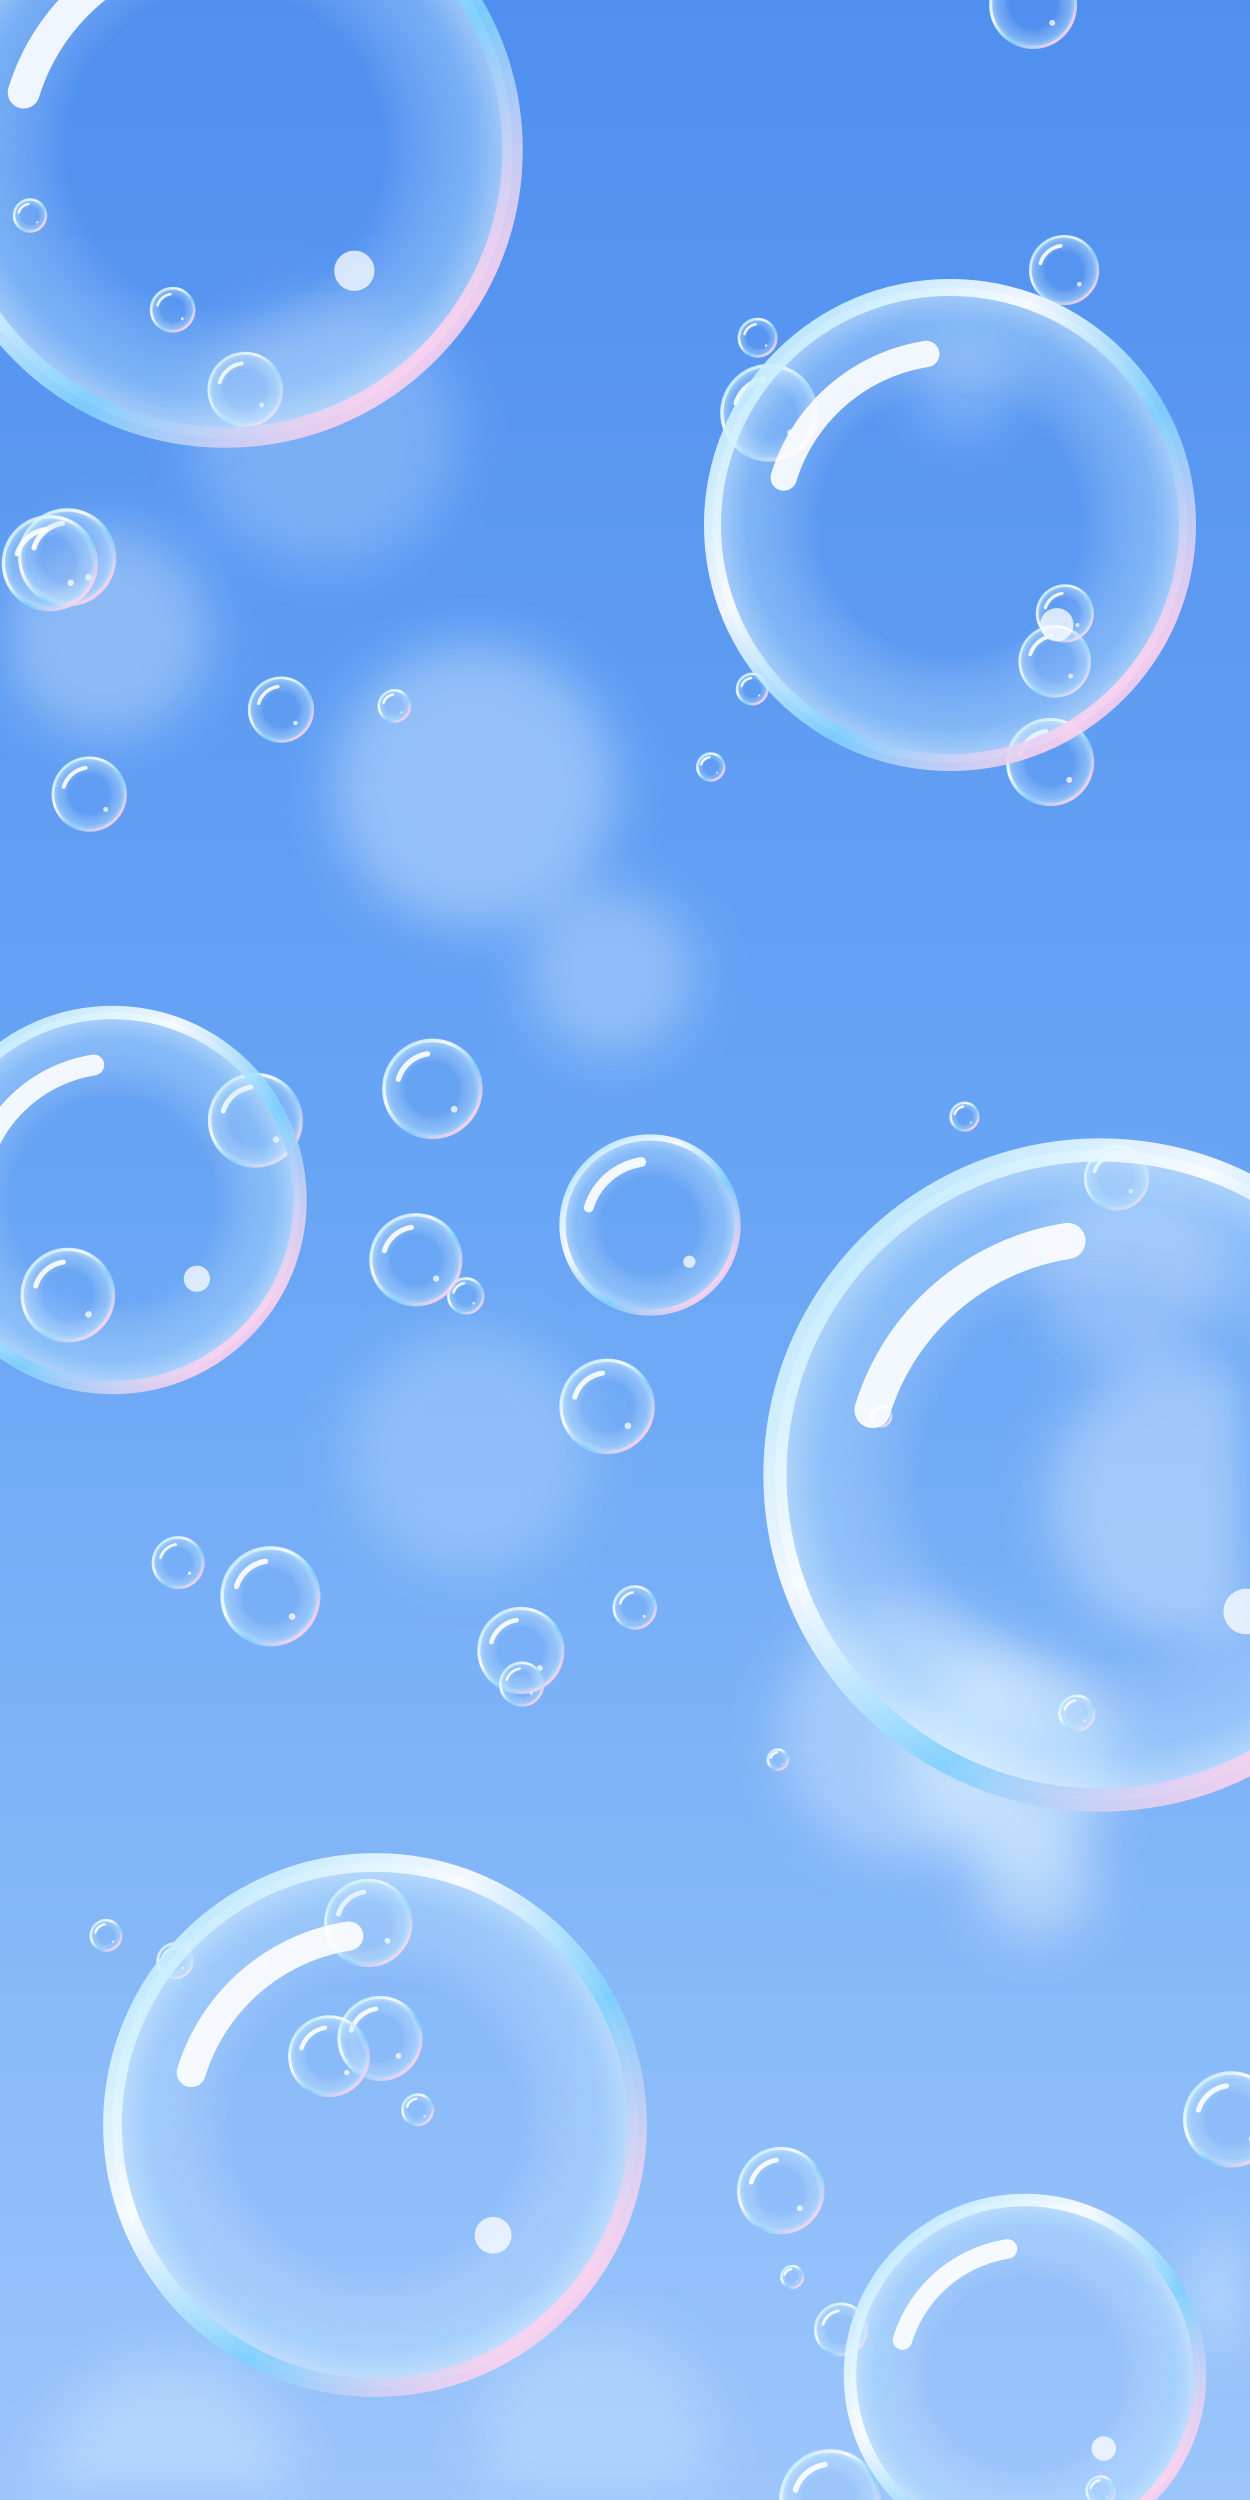
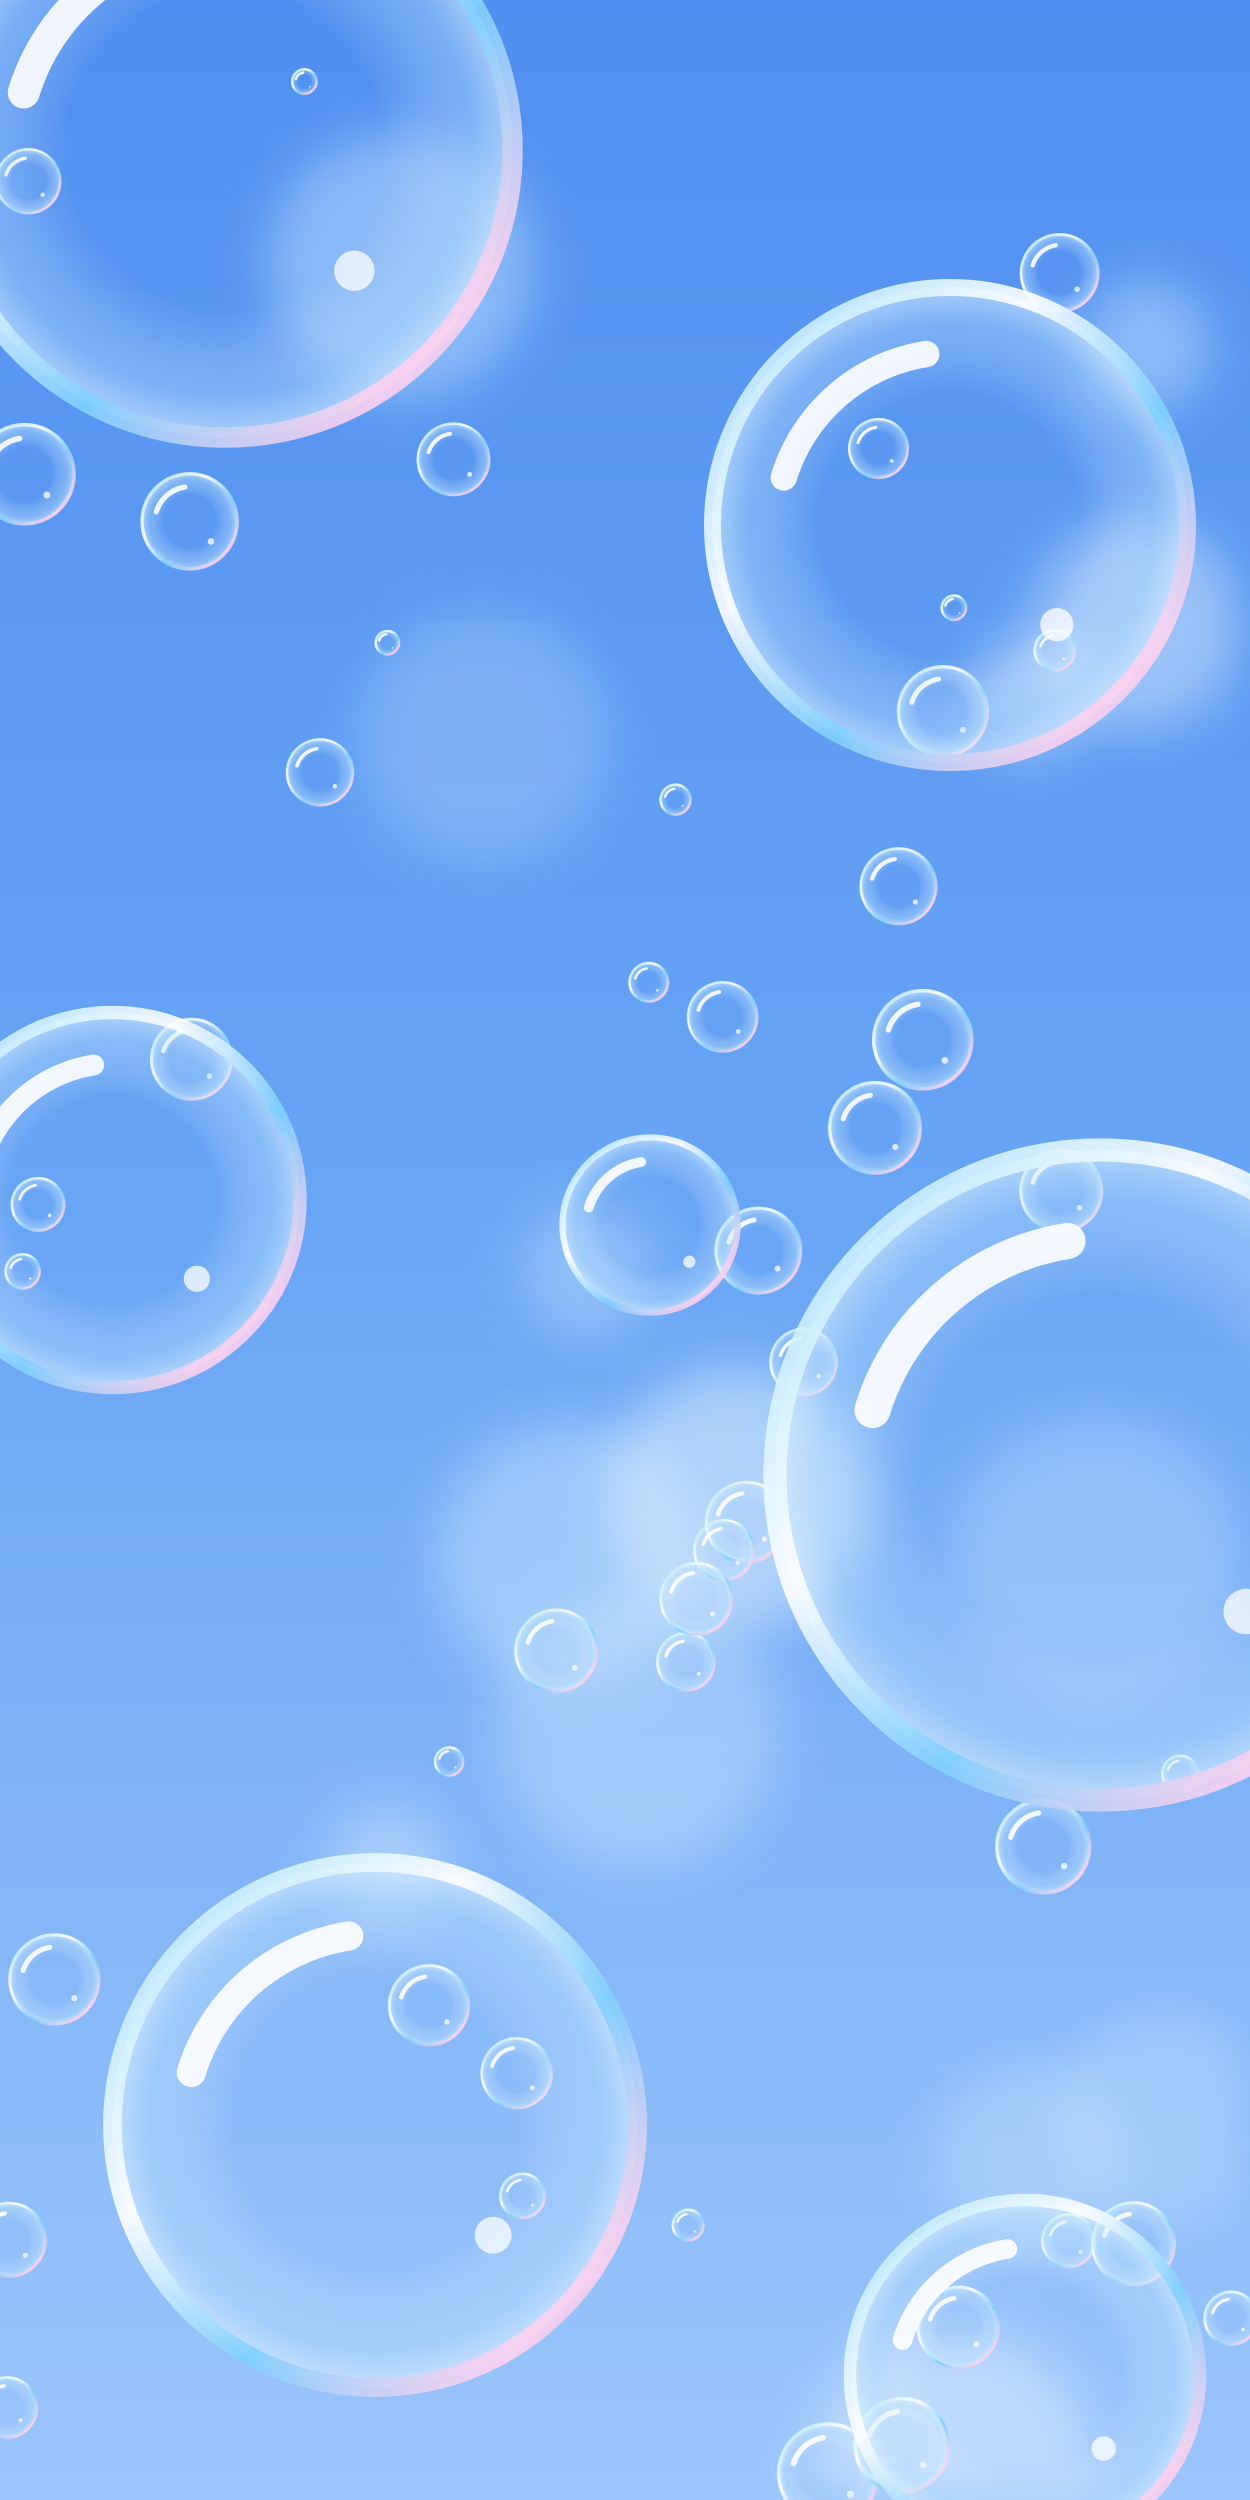
<svg xmlns="http://www.w3.org/2000/svg" viewBox="0 0 1000 2000" preserveAspectRatio="xMidYMin slice">
  <defs>
    <linearGradient id="ceu" x1="0" y1="0" x2="0" y2="1">
      <stop offset="0" stop-color="#4f8fef" stop-opacity="1" />
      <stop offset="0.5" stop-color="#6aa6f5" stop-opacity="1" />
      <stop offset="1" stop-color="#9cc6fb" stop-opacity="1" />
    </linearGradient>
    <radialGradient id="miolo" cx="0.5" cy="0.5" r="0.5">
      <stop offset="0.55" stop-color="#ffffff" stop-opacity="0" />
      <stop offset="0.85" stop-color="#bfe6ff" stop-opacity="0.35" />
      <stop offset="1" stop-color="#e6f6ff" stop-opacity="0.6" />
    </radialGradient>
    <linearGradient id="arco" x1="0" y1="0" x2="1" y2="1">
      <stop offset="0" stop-color="#a8e6ff" stop-opacity="1" />
      <stop offset="0.35" stop-color="#ffffff" stop-opacity="1" />
      <stop offset="0.6" stop-color="#7fd0ff" stop-opacity="1" />
      <stop offset="0.85" stop-color="#ffd1ee" stop-opacity="1" />
      <stop offset="1" stop-color="#9cc0ff" stop-opacity="1" />
    </linearGradient>
    <filter id="b20" x="-60%" y="-60%" width="220%" height="220%">
      <feGaussianBlur stdDeviation="20" />
    </filter>
  </defs>
  <rect width="1000" height="2000" fill="url(#ceu)" />
  <g filter="url(#b20)">
-     <circle cx="476.2" cy="1952.4" r="92.2" fill="#cfeaff" opacity="0.342" />
-     <circle cx="904.9" cy="1016.3" r="76.9" fill="#e8f6ff" opacity="0.303" />
-     <circle cx="770.9" cy="303.3" r="43.7" fill="#cfeaff" opacity="0.306" />
-     <circle cx="259.8" cy="345.8" r="107.1" fill="#cfeaff" opacity="0.275" />
-     <circle cx="84.6" cy="506.2" r="83.6" fill="#e8f6ff" opacity="0.337" />
-     <circle cx="375.5" cy="1161" r="97.4" fill="#cfeaff" opacity="0.31" />
-     <circle cx="379.4" cy="627.9" r="113.4" fill="#cfeaff" opacity="0.464" />
-     <circle cx="488.9" cy="778.2" r="66.5" fill="#e8f6ff" opacity="0.337" />
-     <circle cx="950.5" cy="1199.7" r="111.7" fill="#e8f6ff" opacity="0.384" />
-     <circle cx="726.3" cy="1384.2" r="102.5" fill="#cfeaff" opacity="0.463" />
-     <circle cx="807.7" cy="1403.9" r="85" fill="#e8f6ff" opacity="0.48" />
-     <circle cx="828.4" cy="1501.8" r="48.4" fill="#e8f6ff" opacity="0.467" />
-     <circle cx="997.8" cy="1834.4" r="47.9" fill="#cfeaff" opacity="0.498" />
-     <circle cx="136.1" cy="1983.8" r="97.4" fill="#e8f6ff" opacity="0.311" />
-   </g>
-   <g>
-     <circle cx="485.7" cy="1125.1" r="36.9" fill="url(#miolo)" />
-     <circle cx="485.7" cy="1125.1" r="36.9" fill="none" stroke="url(#arco)" stroke-width="2.6" opacity=".9" />
-     <path d="M459.8 1117.7 A 27.7 27.7 0 0 1 482 1098.5" stroke="#ffffff" stroke-width="4.1" stroke-linecap="round" fill="none" opacity=".9" />
-     <circle cx="502.3" cy="1140.6" r="2.6" fill="#ffffff" opacity=".75" />
-   </g>
-   <g>
-     <circle cx="372.6" cy="1036.7" r="14" fill="url(#miolo)" />
-     <circle cx="372.6" cy="1036.7" r="14" fill="none" stroke="url(#arco)" stroke-width="2" opacity=".9" />
-     <path d="M362.8 1033.9 A 10.5 10.5 0 0 1 371.2 1026.6" stroke="#ffffff" stroke-width="2" stroke-linecap="round" fill="none" opacity=".9" />
-     <circle cx="378.9" cy="1042.6" r="1" fill="#ffffff" opacity=".75" />
-   </g>
-   <g>
-     <circle cx="893.3" cy="942.3" r="25.2" fill="url(#miolo)" />
-     <circle cx="893.3" cy="942.3" r="25.2" fill="none" stroke="url(#arco)" stroke-width="2" opacity=".9" />
-     <path d="M875.6 937.2 A 18.9 18.9 0 0 1 890.8 924.1" stroke="#ffffff" stroke-width="2.8" stroke-linecap="round" fill="none" opacity=".9" />
-     <circle cx="904.6" cy="952.9" r="1.8" fill="#ffffff" opacity=".75" />
-   </g>
-   <g>
-     <circle cx="345.9" cy="871.1" r="38.8" fill="url(#miolo)" />
-     <circle cx="345.9" cy="871.1" r="38.8" fill="none" stroke="url(#arco)" stroke-width="2.8" opacity=".9" />
-     <path d="M318.7 863.3 A 29.1 29.1 0 0 1 342 843.1" stroke="#ffffff" stroke-width="4.3" stroke-linecap="round" fill="none" opacity=".9" />
-     <circle cx="363.3" cy="887.4" r="2.7" fill="#ffffff" opacity=".75" />
-   </g>
-   <g>
-     <circle cx="624.6" cy="1752.5" r="33.8" fill="url(#miolo)" />
-     <circle cx="624.6" cy="1752.5" r="33.8" fill="none" stroke="url(#arco)" stroke-width="2.4" opacity=".9" />
-     <path d="M601 1745.7 A 25.3 25.3 0 0 1 621.2 1728.1" stroke="#ffffff" stroke-width="3.8" stroke-linecap="round" fill="none" opacity=".9" />
-     <circle cx="639.8" cy="1766.6" r="2.4" fill="#ffffff" opacity=".75" />
-   </g>
-   <g>
-     <circle cx="861.5" cy="1370.5" r="13.9" fill="url(#miolo)" />
-     <circle cx="861.5" cy="1370.5" r="13.9" fill="none" stroke="url(#arco)" stroke-width="2" opacity=".9" />
-     <path d="M851.7 1367.7 A 10.4 10.4 0 0 1 860.1 1360.5" stroke="#ffffff" stroke-width="2" stroke-linecap="round" fill="none" opacity=".9" />
-     <circle cx="867.7" cy="1376.4" r="1" fill="#ffffff" opacity=".75" />
-   </g>
-   <g>
-     <circle cx="216.3" cy="1277" r="38.7" fill="url(#miolo)" />
-     <circle cx="216.3" cy="1277" r="38.7" fill="none" stroke="url(#arco)" stroke-width="2.8" opacity=".9" />
-     <path d="M189.2 1269.2 A 29 29 0 0 1 212.4 1249.1" stroke="#ffffff" stroke-width="4.3" stroke-linecap="round" fill="none" opacity=".9" />
-     <circle cx="233.7" cy="1293.2" r="2.7" fill="#ffffff" opacity=".75" />
-   </g>
-   <g>
-     <circle cx="622.3" cy="1407.7" r="8.1" fill="url(#miolo)" />
-     <circle cx="622.3" cy="1407.7" r="8.1" fill="none" stroke="url(#arco)" stroke-width="2" opacity=".9" />
-     <path d="M616.7 1406.1 A 6.1 6.1 0 0 1 621.5 1401.9" stroke="#ffffff" stroke-width="2" stroke-linecap="round" fill="none" opacity=".9" />
-     <circle cx="626" cy="1411.1" r="0.6" fill="#ffffff" opacity=".75" />
-   </g>
-   <g>
-     <circle cx="196.2" cy="311.7" r="29.2" fill="url(#miolo)" />
-     <circle cx="196.2" cy="311.7" r="29.2" fill="none" stroke="url(#arco)" stroke-width="2.1" opacity=".9" />
-     <path d="M175.7 305.9 A 21.9 21.9 0 0 1 193.3 290.7" stroke="#ffffff" stroke-width="3.2" stroke-linecap="round" fill="none" opacity=".9" />
-     <circle cx="209.3" cy="324" r="2" fill="#ffffff" opacity=".75" />
-   </g>
-   <g>
-     <circle cx="24" cy="172.4" r="12.8" fill="url(#miolo)" />
-     <circle cx="24" cy="172.4" r="12.8" fill="none" stroke="url(#arco)" stroke-width="2" opacity=".9" />
-     <path d="M15 169.9 A 9.6 9.6 0 0 1 22.7 163.2" stroke="#ffffff" stroke-width="2" stroke-linecap="round" fill="none" opacity=".9" />
-     <circle cx="29.8" cy="177.8" r="0.9" fill="#ffffff" opacity=".75" />
-   </g>
-   <g>
-     <circle cx="294.6" cy="1538.3" r="34.2" fill="url(#miolo)" />
-     <circle cx="294.6" cy="1538.3" r="34.2" fill="none" stroke="url(#arco)" stroke-width="2.4" opacity=".9" />
-     <path d="M270.7 1531.4 A 25.7 25.7 0 0 1 291.2 1513.6" stroke="#ffffff" stroke-width="3.8" stroke-linecap="round" fill="none" opacity=".9" />
-     <circle cx="310" cy="1552.6" r="2.4" fill="#ffffff" opacity=".75" />
-   </g>
-   <g>
-     <circle cx="224.8" cy="567.7" r="25.5" fill="url(#miolo)" />
-     <circle cx="224.8" cy="567.7" r="25.5" fill="none" stroke="url(#arco)" stroke-width="2" opacity=".9" />
-     <path d="M206.9 562.6 A 19.1 19.1 0 0 1 222.3 549.3" stroke="#ffffff" stroke-width="2.8" stroke-linecap="round" fill="none" opacity=".9" />
-     <circle cx="236.3" cy="578.4" r="1.8" fill="#ffffff" opacity=".75" />
-   </g>
-   <g>
-     <circle cx="84.8" cy="1548.3" r="12.2" fill="url(#miolo)" />
-     <circle cx="84.8" cy="1548.3" r="12.2" fill="none" stroke="url(#arco)" stroke-width="2" opacity=".9" />
-     <path d="M76.3 1545.9 A 9.2 9.2 0 0 1 83.6 1539.5" stroke="#ffffff" stroke-width="2" stroke-linecap="round" fill="none" opacity=".9" />
-     <circle cx="90.3" cy="1553.4" r="0.9" fill="#ffffff" opacity=".75" />
-   </g>
-   <g>
-     <circle cx="138.1" cy="247.8" r="17.3" fill="url(#miolo)" />
-     <circle cx="138.1" cy="247.8" r="17.3" fill="none" stroke="url(#arco)" stroke-width="2" opacity=".9" />
-     <path d="M126 244.3 A 13 13 0 0 1 136.4 235.3" stroke="#ffffff" stroke-width="2" stroke-linecap="round" fill="none" opacity=".9" />
-     <circle cx="145.9" cy="255" r="1.2" fill="#ffffff" opacity=".75" />
-   </g>
-   <g>
-     <circle cx="880.5" cy="1992.5" r="11.3" fill="url(#miolo)" />
-     <circle cx="880.5" cy="1992.5" r="11.3" fill="none" stroke="url(#arco)" stroke-width="2" opacity=".9" />
-     <path d="M872.6 1990.3 A 8.5 8.5 0 0 1 879.4 1984.4" stroke="#ffffff" stroke-width="2" stroke-linecap="round" fill="none" opacity=".9" />
-     <circle cx="885.6" cy="1997.3" r="0.8" fill="#ffffff" opacity=".75" />
-   </g>
-   <g>
-     <circle cx="334.1" cy="1687.8" r="12.2" fill="url(#miolo)" />
-     <circle cx="334.1" cy="1687.8" r="12.2" fill="none" stroke="url(#arco)" stroke-width="2" opacity=".9" />
-     <path d="M325.6 1685.3 A 9.2 9.2 0 0 1 332.9 1679" stroke="#ffffff" stroke-width="2" stroke-linecap="round" fill="none" opacity=".9" />
-     <circle cx="339.6" cy="1692.9" r="0.9" fill="#ffffff" opacity=".75" />
-   </g>
-   <g>
-     <circle cx="304" cy="1630.8" r="32.9" fill="url(#miolo)" />
-     <circle cx="304" cy="1630.8" r="32.9" fill="none" stroke="url(#arco)" stroke-width="2.4" opacity=".9" />
-     <path d="M281 1624.3 A 24.7 24.7 0 0 1 300.7 1607.1" stroke="#ffffff" stroke-width="3.7" stroke-linecap="round" fill="none" opacity=".9" />
-     <circle cx="318.8" cy="1644.7" r="2.3" fill="#ffffff" opacity=".75" />
-   </g>
-   <g>
-     <circle cx="771.6" cy="893.3" r="11.1" fill="url(#miolo)" />
-     <circle cx="771.6" cy="893.3" r="11.1" fill="none" stroke="url(#arco)" stroke-width="2" opacity=".9" />
-     <path d="M763.8 891.1 A 8.3 8.3 0 0 1 770.5 885.3" stroke="#ffffff" stroke-width="2" stroke-linecap="round" fill="none" opacity=".9" />
-     <circle cx="776.6" cy="898" r="0.8" fill="#ffffff" opacity=".75" />
-   </g>
-   <g>
-     <circle cx="315.5" cy="564.7" r="12.5" fill="url(#miolo)" />
-     <circle cx="315.5" cy="564.7" r="12.5" fill="none" stroke="url(#arco)" stroke-width="2" opacity=".9" />
-     <path d="M306.8 562.2 A 9.3 9.3 0 0 1 314.2 555.7" stroke="#ffffff" stroke-width="2" stroke-linecap="round" fill="none" opacity=".9" />
-     <circle cx="321.1" cy="569.9" r="0.9" fill="#ffffff" opacity=".75" />
-   </g>
-   <g>
-     <circle cx="704.8" cy="1133" r="8.2" fill="url(#miolo)" />
-     <circle cx="704.8" cy="1133" r="8.2" fill="none" stroke="url(#arco)" stroke-width="2" opacity=".9" />
-     <path d="M699.1 1131.3 A 6.1 6.1 0 0 1 704 1127.1" stroke="#ffffff" stroke-width="2" stroke-linecap="round" fill="none" opacity=".9" />
-     <circle cx="708.5" cy="1136.4" r="0.6" fill="#ffffff" opacity=".75" />
-   </g>
-   <g>
-     <circle cx="54.3" cy="1036.1" r="36.6" fill="url(#miolo)" />
-     <circle cx="54.3" cy="1036.1" r="36.6" fill="none" stroke="url(#arco)" stroke-width="2.6" opacity=".9" />
-     <path d="M28.6 1028.8 A 27.5 27.5 0 0 1 50.6 1009.7" stroke="#ffffff" stroke-width="4.1" stroke-linecap="round" fill="none" opacity=".9" />
-     <circle cx="70.8" cy="1051.5" r="2.6" fill="#ffffff" opacity=".75" />
-   </g>
-   <g>
-     <circle cx="601.8" cy="551.2" r="12.2" fill="url(#miolo)" />
-     <circle cx="601.8" cy="551.2" r="12.2" fill="none" stroke="url(#arco)" stroke-width="2" opacity=".9" />
-     <path d="M593.3 548.8 A 9.1 9.1 0 0 1 600.6 542.5" stroke="#ffffff" stroke-width="2" stroke-linecap="round" fill="none" opacity=".9" />
-     <circle cx="607.3" cy="556.3" r="0.9" fill="#ffffff" opacity=".75" />
-   </g>
-   <g>
-     <circle cx="53.7" cy="445.9" r="38" fill="url(#miolo)" />
-     <circle cx="53.7" cy="445.9" r="38" fill="none" stroke="url(#arco)" stroke-width="2.7" opacity=".9" />
-     <path d="M27.2 438.3 A 28.5 28.5 0 0 1 49.9 418.5" stroke="#ffffff" stroke-width="4.2" stroke-linecap="round" fill="none" opacity=".9" />
-     <circle cx="70.8" cy="461.8" r="2.7" fill="#ffffff" opacity=".75" />
-   </g>
-   <g>
-     <circle cx="851.3" cy="216.1" r="27.1" fill="url(#miolo)" />
-     <circle cx="851.3" cy="216.1" r="27.1" fill="none" stroke="url(#arco)" stroke-width="2" opacity=".9" />
-     <path d="M832.3 210.6 A 20.3 20.3 0 0 1 848.6 196.6" stroke="#ffffff" stroke-width="3" stroke-linecap="round" fill="none" opacity=".9" />
-     <circle cx="863.4" cy="227.4" r="1.9" fill="#ffffff" opacity=".75" />
-   </g>
-   <g>
-     <circle cx="672.8" cy="1863.6" r="20.6" fill="url(#miolo)" />
-     <circle cx="672.8" cy="1863.6" r="20.6" fill="none" stroke="url(#arco)" stroke-width="2" opacity=".9" />
-     <path d="M658.3 1859.4 A 15.4 15.4 0 0 1 670.7 1848.7" stroke="#ffffff" stroke-width="2.3" stroke-linecap="round" fill="none" opacity=".9" />
-     <circle cx="682" cy="1872.2" r="1.4" fill="#ffffff" opacity=".75" />
-   </g>
-   <g>
-     <circle cx="606.1" cy="270.2" r="15" fill="url(#miolo)" />
-     <circle cx="606.1" cy="270.2" r="15" fill="none" stroke="url(#arco)" stroke-width="2" opacity=".9" />
-     <path d="M595.6 267.2 A 11.2 11.2 0 0 1 604.6 259.4" stroke="#ffffff" stroke-width="2" stroke-linecap="round" fill="none" opacity=".9" />
-     <circle cx="612.9" cy="276.4" r="1" fill="#ffffff" opacity=".75" />
-   </g>
-   <g>
-     <circle cx="507.8" cy="1286" r="16.8" fill="url(#miolo)" />
-     <circle cx="507.8" cy="1286" r="16.8" fill="none" stroke="url(#arco)" stroke-width="2" opacity=".9" />
-     <path d="M496.1 1282.7 A 12.6 12.6 0 0 1 506.1 1274" stroke="#ffffff" stroke-width="2" stroke-linecap="round" fill="none" opacity=".9" />
-     <circle cx="515.3" cy="1293.1" r="1.2" fill="#ffffff" opacity=".75" />
-   </g>
-   <g>
-     <circle cx="39.9" cy="450.5" r="37.2" fill="url(#miolo)" />
-     <circle cx="39.9" cy="450.5" r="37.2" fill="none" stroke="url(#arco)" stroke-width="2.7" opacity=".9" />
-     <path d="M13.8 443.1 A 27.9 27.9 0 0 1 36.2 423.7" stroke="#ffffff" stroke-width="4.1" stroke-linecap="round" fill="none" opacity=".9" />
-     <circle cx="56.6" cy="466.2" r="2.6" fill="#ffffff" opacity=".75" />
-   </g>
-   <g>
-     <circle cx="633.8" cy="1821.5" r="8.7" fill="url(#miolo)" />
-     <circle cx="633.8" cy="1821.5" r="8.7" fill="none" stroke="url(#arco)" stroke-width="2" opacity=".9" />
-     <path d="M627.7 1819.8 A 6.5 6.5 0 0 1 632.9 1815.3" stroke="#ffffff" stroke-width="2" stroke-linecap="round" fill="none" opacity=".9" />
-     <circle cx="637.7" cy="1825.1" r="0.6" fill="#ffffff" opacity=".75" />
-   </g>
-   <g>
-     <circle cx="142.5" cy="1250.1" r="20.2" fill="url(#miolo)" />
-     <circle cx="142.5" cy="1250.1" r="20.2" fill="none" stroke="url(#arco)" stroke-width="2" opacity=".9" />
-     <path d="M128.4 1246.1 A 15.1 15.1 0 0 1 140.5 1235.6" stroke="#ffffff" stroke-width="2.2" stroke-linecap="round" fill="none" opacity=".9" />
-     <circle cx="151.6" cy="1258.6" r="1.4" fill="#ffffff" opacity=".75" />
-   </g>
-   <g>
-     <circle cx="843.8" cy="529.1" r="28.1" fill="url(#miolo)" />
-     <circle cx="843.8" cy="529.1" r="28.1" fill="none" stroke="url(#arco)" stroke-width="2" opacity=".9" />
-     <path d="M824.2 523.5 A 21.1 21.1 0 0 1 841 508.9" stroke="#ffffff" stroke-width="3.1" stroke-linecap="round" fill="none" opacity=".9" />
-     <circle cx="856.5" cy="540.9" r="2" fill="#ffffff" opacity=".75" />
-   </g>
-   <g>
-     <circle cx="568.6" cy="613.6" r="10.8" fill="url(#miolo)" />
-     <circle cx="568.6" cy="613.6" r="10.8" fill="none" stroke="url(#arco)" stroke-width="2" opacity=".9" />
-     <path d="M561 611.4 A 8.1 8.1 0 0 1 567.5 605.8" stroke="#ffffff" stroke-width="2" stroke-linecap="round" fill="none" opacity=".9" />
-     <circle cx="573.5" cy="618.1" r="0.8" fill="#ffffff" opacity=".75" />
-   </g>
-   <g>
-     <circle cx="615.3" cy="330.2" r="37.8" fill="url(#miolo)" />
-     <circle cx="615.3" cy="330.2" r="37.8" fill="none" stroke="url(#arco)" stroke-width="2.7" opacity=".9" />
-     <path d="M588.9 322.7 A 28.3 28.3 0 0 1 611.5 303" stroke="#ffffff" stroke-width="4.2" stroke-linecap="round" fill="none" opacity=".9" />
-     <circle cx="632.3" cy="346.1" r="2.6" fill="#ffffff" opacity=".75" />
-   </g>
-   <g>
-     <circle cx="71.4" cy="635.3" r="29.1" fill="url(#miolo)" />
-     <circle cx="71.4" cy="635.3" r="29.1" fill="none" stroke="url(#arco)" stroke-width="2.1" opacity=".9" />
-     <path d="M51 629.5 A 21.8 21.8 0 0 1 68.5 614.3" stroke="#ffffff" stroke-width="3.2" stroke-linecap="round" fill="none" opacity=".9" />
-     <circle cx="84.5" cy="647.5" r="2" fill="#ffffff" opacity=".75" />
-   </g>
-   <g>
-     <circle cx="984.9" cy="1695.5" r="37.2" fill="url(#miolo)" />
-     <circle cx="984.9" cy="1695.5" r="37.2" fill="none" stroke="url(#arco)" stroke-width="2.7" opacity=".9" />
-     <path d="M958.8 1688 A 27.9 27.9 0 0 1 981.2 1668.7" stroke="#ffffff" stroke-width="4.1" stroke-linecap="round" fill="none" opacity=".9" />
-     <circle cx="1001.6" cy="1711.1" r="2.6" fill="#ffffff" opacity=".75" />
-   </g>
-   <g>
-     <circle cx="663.9" cy="1999.9" r="39.2" fill="url(#miolo)" />
-     <circle cx="663.9" cy="1999.9" r="39.2" fill="none" stroke="url(#arco)" stroke-width="2.8" opacity=".9" />
-     <path d="M636.4 1992 A 29.4 29.4 0 0 1 660 1971.7" stroke="#ffffff" stroke-width="4.4" stroke-linecap="round" fill="none" opacity=".9" />
-     <circle cx="681.5" cy="2016.3" r="2.7" fill="#ffffff" opacity=".75" />
-   </g>
-   <g>
-     <circle cx="416.7" cy="1320.4" r="33.7" fill="url(#miolo)" />
-     <circle cx="416.7" cy="1320.4" r="33.7" fill="none" stroke="url(#arco)" stroke-width="2.4" opacity=".9" />
-     <path d="M393.1 1313.6 A 25.3 25.3 0 0 1 413.3 1296.1" stroke="#ffffff" stroke-width="3.7" stroke-linecap="round" fill="none" opacity=".9" />
-     <circle cx="431.8" cy="1334.5" r="2.4" fill="#ffffff" opacity=".75" />
-   </g>
-   <g>
-     <circle cx="204.3" cy="896.2" r="36.7" fill="url(#miolo)" />
-     <circle cx="204.3" cy="896.2" r="36.7" fill="none" stroke="url(#arco)" stroke-width="2.6" opacity=".9" />
-     <path d="M178.6 888.8 A 27.5 27.5 0 0 1 200.6 869.8" stroke="#ffffff" stroke-width="4.1" stroke-linecap="round" fill="none" opacity=".9" />
-     <circle cx="220.8" cy="911.6" r="2.6" fill="#ffffff" opacity=".75" />
-   </g>
-   <g>
-     <circle cx="840.1" cy="609.6" r="34.1" fill="url(#miolo)" />
-     <circle cx="840.1" cy="609.6" r="34.1" fill="none" stroke="url(#arco)" stroke-width="2.4" opacity=".9" />
-     <path d="M816.2 602.8 A 25.5 25.5 0 0 1 836.7 585.1" stroke="#ffffff" stroke-width="3.8" stroke-linecap="round" fill="none" opacity=".9" />
-     <circle cx="855.4" cy="623.9" r="2.4" fill="#ffffff" opacity=".75" />
-   </g>
-   <g>
-     <circle cx="417.4" cy="1347.3" r="17.1" fill="url(#miolo)" />
-     <circle cx="417.4" cy="1347.3" r="17.1" fill="none" stroke="url(#arco)" stroke-width="2" opacity=".9" />
-     <path d="M405.4 1343.9 A 12.8 12.8 0 0 1 415.7 1335" stroke="#ffffff" stroke-width="2" stroke-linecap="round" fill="none" opacity=".9" />
-     <circle cx="425.1" cy="1354.5" r="1.2" fill="#ffffff" opacity=".75" />
-   </g>
-   <g>
-     <circle cx="332.7" cy="1007.8" r="36" fill="url(#miolo)" />
-     <circle cx="332.7" cy="1007.8" r="36" fill="none" stroke="url(#arco)" stroke-width="2.6" opacity=".9" />
-     <path d="M307.5 1000.6 A 27 27 0 0 1 329.1 981.9" stroke="#ffffff" stroke-width="4" stroke-linecap="round" fill="none" opacity=".9" />
-     <circle cx="348.9" cy="1022.9" r="2.5" fill="#ffffff" opacity=".75" />
-   </g>
-   <g>
-     <circle cx="263.2" cy="1644.9" r="31.6" fill="url(#miolo)" />
-     <circle cx="263.2" cy="1644.9" r="31.6" fill="none" stroke="url(#arco)" stroke-width="2.3" opacity=".9" />
-     <path d="M241.1 1638.6 A 23.7 23.7 0 0 1 260.1 1622.2" stroke="#ffffff" stroke-width="3.5" stroke-linecap="round" fill="none" opacity=".9" />
-     <circle cx="277.4" cy="1658.1" r="2.2" fill="#ffffff" opacity=".75" />
-   </g>
-   <g>
-     <circle cx="140" cy="1568.7" r="13.9" fill="url(#miolo)" />
-     <circle cx="140" cy="1568.7" r="13.9" fill="none" stroke="url(#arco)" stroke-width="2" opacity=".9" />
-     <path d="M130.3 1565.9 A 10.4 10.4 0 0 1 138.7 1558.6" stroke="#ffffff" stroke-width="2" stroke-linecap="round" fill="none" opacity=".9" />
-     <circle cx="146.3" cy="1574.5" r="1" fill="#ffffff" opacity=".75" />
-   </g>
-   <g>
-     <circle cx="851.9" cy="490.7" r="22.3" fill="url(#miolo)" />
-     <circle cx="851.9" cy="490.7" r="22.3" fill="none" stroke="url(#arco)" stroke-width="2" opacity=".9" />
-     <path d="M836.3 486.2 A 16.7 16.7 0 0 1 849.7 474.7" stroke="#ffffff" stroke-width="2.5" stroke-linecap="round" fill="none" opacity=".9" />
-     <circle cx="861.9" cy="500" r="1.6" fill="#ffffff" opacity=".75" />
-   </g>
-   <g>
-     <circle cx="826.5" cy="4" r="34" fill="url(#miolo)" />
-     <circle cx="826.5" cy="4" r="34" fill="none" stroke="url(#arco)" stroke-width="2.4" opacity=".9" />
-     <path d="M802.7 -2.8 A 25.5 25.5 0 0 1 823.1 -20.4" stroke="#ffffff" stroke-width="3.8" stroke-linecap="round" fill="none" opacity=".9" />
-     <circle cx="841.8" cy="18.3" r="2.4" fill="#ffffff" opacity=".75" />
+     <circle cx="877.6" cy="1250.5" r="116.9" fill="#cfeaff" opacity="0.321" />
+     <circle cx="762.1" cy="1975" r="112.5" fill="#e8f6ff" opacity="0.456" />
+     <circle cx="917.6" cy="276.1" r="52.5" fill="#cfeaff" opacity="0.432" />
+     <circle cx="320.9" cy="211.6" r="107.3" fill="#cfeaff" opacity="0.43" />
+     <circle cx="510.5" cy="1383.8" r="113" fill="#e8f6ff" opacity="0.318" />
+     <circle cx="909.8" cy="499.4" r="84.5" fill="#e8f6ff" opacity="0.437" />
+     <circle cx="387.1" cy="588.9" r="99.1" fill="#cfeaff" opacity="0.261" />
+     <circle cx="824.9" cy="555.9" r="49.4" fill="#e8f6ff" opacity="0.401" />
+     <circle cx="456.1" cy="1244.7" r="106.7" fill="#cfeaff" opacity="0.434" />
+     <circle cx="470" cy="1015.8" r="52.9" fill="#cfeaff" opacity="0.374" />
+     <circle cx="824.7" cy="1726" r="75.6" fill="#e8f6ff" opacity="0.26" />
+     <circle cx="930.8" cy="1693.6" r="86" fill="#cfeaff" opacity="0.315" />
+     <circle cx="310.6" cy="1490.8" r="48" fill="#e8f6ff" opacity="0.36" />
+     <circle cx="588.7" cy="1198.9" r="104.6" fill="#e8f6ff" opacity="0.497" />
+   </g>
+   <g>
+     <circle cx="309.9" cy="514.2" r="9.4" fill="url(#miolo)" />
+     <circle cx="309.9" cy="514.2" r="9.4" fill="none" stroke="url(#arco)" stroke-width="2" opacity=".9" />
+     <path d="M303.3 512.3 A 7 7 0 0 1 308.9 507.4" stroke="#ffffff" stroke-width="2" stroke-linecap="round" fill="none" opacity=".9" />
+     <circle cx="314.1" cy="518.1" r="0.7" fill="#ffffff" opacity=".75" />
+   </g>
+   <g>
+     <circle cx="413.3" cy="1658.6" r="28" fill="url(#miolo)" />
+     <circle cx="413.3" cy="1658.6" r="28" fill="none" stroke="url(#arco)" stroke-width="2" opacity=".9" />
+     <path d="M393.6 1652.9 A 21 21 0 0 1 410.5 1638.4" stroke="#ffffff" stroke-width="3.1" stroke-linecap="round" fill="none" opacity=".9" />
+     <circle cx="425.9" cy="1670.3" r="2" fill="#ffffff" opacity=".75" />
+   </g>
+   <g>
+     <circle cx="847.7" cy="218.4" r="30.9" fill="url(#miolo)" />
+     <circle cx="847.7" cy="218.4" r="30.9" fill="none" stroke="url(#arco)" stroke-width="2.2" opacity=".9" />
+     <path d="M826.1 212.3 A 23.2 23.2 0 0 1 844.7 196.2" stroke="#ffffff" stroke-width="3.4" stroke-linecap="round" fill="none" opacity=".9" />
+     <circle cx="861.7" cy="231.4" r="2.2" fill="#ffffff" opacity=".75" />
+   </g>
+   <g>
+     <circle cx="153.2" cy="847.4" r="32.1" fill="url(#miolo)" />
+     <circle cx="153.2" cy="847.4" r="32.1" fill="none" stroke="url(#arco)" stroke-width="2.3" opacity=".9" />
+     <path d="M130.7 840.9 A 24.1 24.1 0 0 1 150 824.2" stroke="#ffffff" stroke-width="3.6" stroke-linecap="round" fill="none" opacity=".9" />
+     <circle cx="167.6" cy="860.9" r="2.2" fill="#ffffff" opacity=".75" />
+   </g>
+   <g>
+     <circle cx="662.5" cy="1978.7" r="39.6" fill="url(#miolo)" />
+     <circle cx="662.5" cy="1978.7" r="39.6" fill="none" stroke="url(#arco)" stroke-width="2.8" opacity=".9" />
+     <path d="M634.8 1970.8 A 29.7 29.7 0 0 1 658.6 1950.2" stroke="#ffffff" stroke-width="4.4" stroke-linecap="round" fill="none" opacity=".9" />
+     <circle cx="680.4" cy="1995.3" r="2.8" fill="#ffffff" opacity=".75" />
+   </g>
+   <g>
+     <circle cx="7.1" cy="1791.8" r="29.4" fill="url(#miolo)" />
+     <circle cx="7.1" cy="1791.8" r="29.4" fill="none" stroke="url(#arco)" stroke-width="2.1" opacity=".9" />
+     <path d="M-13.5 1786 A 22 22 0 0 1 4.1 1770.7" stroke="#ffffff" stroke-width="3.3" stroke-linecap="round" fill="none" opacity=".9" />
+     <circle cx="20.3" cy="1804.2" r="2.1" fill="#ffffff" opacity=".75" />
+   </g>
+   <g>
+     <circle cx="418" cy="1756.7" r="17.7" fill="url(#miolo)" />
+     <circle cx="418" cy="1756.7" r="17.7" fill="none" stroke="url(#arco)" stroke-width="2" opacity=".9" />
+     <path d="M405.7 1753.1 A 13.3 13.3 0 0 1 416.3 1744" stroke="#ffffff" stroke-width="2" stroke-linecap="round" fill="none" opacity=".9" />
+     <circle cx="426" cy="1764.1" r="1.2" fill="#ffffff" opacity=".75" />
+   </g>
+   <g>
+     <circle cx="22.6" cy="145" r="25.6" fill="url(#miolo)" />
+     <circle cx="22.6" cy="145" r="25.6" fill="none" stroke="url(#arco)" stroke-width="2" opacity=".9" />
+     <path d="M4.7 139.9 A 19.2 19.2 0 0 1 20.1 126.6" stroke="#ffffff" stroke-width="2.8" stroke-linecap="round" fill="none" opacity=".9" />
+     <circle cx="34.1" cy="155.8" r="1.8" fill="#ffffff" opacity=".75" />
+   </g>
+   <g>
+     <circle cx="642.9" cy="1089.6" r="26.5" fill="url(#miolo)" />
+     <circle cx="642.9" cy="1089.6" r="26.5" fill="none" stroke="url(#arco)" stroke-width="2" opacity=".9" />
+     <path d="M624.4 1084.3 A 19.9 19.9 0 0 1 640.3 1070.5" stroke="#ffffff" stroke-width="2.9" stroke-linecap="round" fill="none" opacity=".9" />
+     <circle cx="654.9" cy="1100.8" r="1.9" fill="#ffffff" opacity=".75" />
+   </g>
+   <g>
+     <circle cx="854.9" cy="1792.5" r="21.1" fill="url(#miolo)" />
+     <circle cx="854.9" cy="1792.5" r="21.1" fill="none" stroke="url(#arco)" stroke-width="2" opacity=".9" />
+     <path d="M840.1 1788.3 A 15.8 15.8 0 0 1 852.8 1777.4" stroke="#ffffff" stroke-width="2.3" stroke-linecap="round" fill="none" opacity=".9" />
+     <circle cx="864.4" cy="1801.4" r="1.5" fill="#ffffff" opacity=".75" />
+   </g>
+   <g>
+     <circle cx="548.8" cy="1329.4" r="23" fill="url(#miolo)" />
+     <circle cx="548.8" cy="1329.4" r="23" fill="none" stroke="url(#arco)" stroke-width="2" opacity=".9" />
+     <path d="M532.7 1324.8 A 17.2 17.2 0 0 1 546.5 1312.9" stroke="#ffffff" stroke-width="2.6" stroke-linecap="round" fill="none" opacity=".9" />
+     <circle cx="559.1" cy="1339" r="1.6" fill="#ffffff" opacity=".75" />
+   </g>
+   <g>
+     <circle cx="597" cy="1217.8" r="32.1" fill="url(#miolo)" />
+     <circle cx="597" cy="1217.8" r="32.1" fill="none" stroke="url(#arco)" stroke-width="2.3" opacity=".9" />
+     <path d="M574.5 1211.4 A 24.1 24.1 0 0 1 593.8 1194.7" stroke="#ffffff" stroke-width="3.6" stroke-linecap="round" fill="none" opacity=".9" />
+     <circle cx="611.5" cy="1231.3" r="2.2" fill="#ffffff" opacity=".75" />
+   </g>
+   <g>
+     <circle cx="18.1" cy="1017.1" r="13.7" fill="url(#miolo)" />
+     <circle cx="18.1" cy="1017.1" r="13.7" fill="none" stroke="url(#arco)" stroke-width="2" opacity=".9" />
+     <path d="M8.5 1014.4 A 10.3 10.3 0 0 1 16.7 1007.3" stroke="#ffffff" stroke-width="2" stroke-linecap="round" fill="none" opacity=".9" />
+     <circle cx="24.2" cy="1022.8" r="1" fill="#ffffff" opacity=".75" />
+   </g>
+   <g>
+     <circle cx="540.4" cy="639.7" r="12" fill="url(#miolo)" />
+     <circle cx="540.4" cy="639.7" r="12" fill="none" stroke="url(#arco)" stroke-width="2" opacity=".9" />
+     <path d="M532 637.3 A 9 9 0 0 1 539.2 631.1" stroke="#ffffff" stroke-width="2" stroke-linecap="round" fill="none" opacity=".9" />
+     <circle cx="545.9" cy="644.8" r="0.8" fill="#ffffff" opacity=".75" />
+   </g>
+   <g>
+     <circle cx="766.6" cy="1861.8" r="32.2" fill="url(#miolo)" />
+     <circle cx="766.6" cy="1861.8" r="32.2" fill="none" stroke="url(#arco)" stroke-width="2.3" opacity=".9" />
+     <path d="M744.1 1855.4 A 24.2 24.2 0 0 1 763.4 1838.6" stroke="#ffffff" stroke-width="3.6" stroke-linecap="round" fill="none" opacity=".9" />
+     <circle cx="781.1" cy="1875.4" r="2.3" fill="#ffffff" opacity=".75" />
+   </g>
+   <g>
+     <circle cx="763.1" cy="486.2" r="9.8" fill="url(#miolo)" />
+     <circle cx="763.1" cy="486.2" r="9.8" fill="none" stroke="url(#arco)" stroke-width="2" opacity=".9" />
+     <path d="M756.3 484.3 A 7.4 7.4 0 0 1 762.2 479.2" stroke="#ffffff" stroke-width="2" stroke-linecap="round" fill="none" opacity=".9" />
+     <circle cx="767.6" cy="490.4" r="0.7" fill="#ffffff" opacity=".75" />
+   </g>
+   <g>
+     <circle cx="243.5" cy="65.2" r="9.8" fill="url(#miolo)" />
+     <circle cx="243.5" cy="65.2" r="9.8" fill="none" stroke="url(#arco)" stroke-width="2" opacity=".9" />
+     <path d="M236.6 63.3 A 7.3 7.3 0 0 1 242.5 58.2" stroke="#ffffff" stroke-width="2" stroke-linecap="round" fill="none" opacity=".9" />
+     <circle cx="247.9" cy="69.3" r="0.7" fill="#ffffff" opacity=".75" />
+   </g>
+   <g>
+     <circle cx="519" cy="785.8" r="15.4" fill="url(#miolo)" />
+     <circle cx="519" cy="785.8" r="15.4" fill="none" stroke="url(#arco)" stroke-width="2" opacity=".9" />
+     <path d="M508.2 782.7 A 11.5 11.5 0 0 1 517.4 774.7" stroke="#ffffff" stroke-width="2" stroke-linecap="round" fill="none" opacity=".9" />
+     <circle cx="525.9" cy="792.2" r="1.1" fill="#ffffff" opacity=".75" />
+   </g>
+   <g>
+     <circle cx="578.1" cy="813.5" r="27.7" fill="url(#miolo)" />
+     <circle cx="578.1" cy="813.5" r="27.7" fill="none" stroke="url(#arco)" stroke-width="2" opacity=".9" />
+     <path d="M558.7 808 A 20.8 20.8 0 0 1 575.3 793.6" stroke="#ffffff" stroke-width="3.1" stroke-linecap="round" fill="none" opacity=".9" />
+     <circle cx="590.6" cy="825.2" r="1.9" fill="#ffffff" opacity=".75" />
+   </g>
+   <g>
+     <circle cx="43.5" cy="1583.5" r="35.7" fill="url(#miolo)" />
+     <circle cx="43.5" cy="1583.5" r="35.7" fill="none" stroke="url(#arco)" stroke-width="2.5" opacity=".9" />
+     <path d="M18.5 1576.4 A 26.8 26.8 0 0 1 39.9 1557.8" stroke="#ffffff" stroke-width="4" stroke-linecap="round" fill="none" opacity=".9" />
+     <circle cx="59.5" cy="1598.5" r="2.5" fill="#ffffff" opacity=".75" />
+   </g>
+   <g>
+     <circle cx="944.2" cy="1419" r="14.4" fill="url(#miolo)" />
+     <circle cx="944.2" cy="1419" r="14.4" fill="none" stroke="url(#arco)" stroke-width="2" opacity=".9" />
+     <path d="M934.2 1416.1 A 10.8 10.8 0 0 1 942.8 1408.6" stroke="#ffffff" stroke-width="2" stroke-linecap="round" fill="none" opacity=".9" />
+     <circle cx="950.7" cy="1425" r="1" fill="#ffffff" opacity=".75" />
+   </g>
+   <g>
+     <circle cx="362.8" cy="367.5" r="28.6" fill="url(#miolo)" />
+     <circle cx="362.8" cy="367.5" r="28.6" fill="none" stroke="url(#arco)" stroke-width="2" opacity=".9" />
+     <path d="M342.8 361.8 A 21.4 21.4 0 0 1 360 347" stroke="#ffffff" stroke-width="3.2" stroke-linecap="round" fill="none" opacity=".9" />
+     <circle cx="375.7" cy="379.5" r="2" fill="#ffffff" opacity=".75" />
+   </g>
+   <g>
+     <circle cx="849" cy="952.6" r="32.5" fill="url(#miolo)" />
+     <circle cx="849" cy="952.6" r="32.5" fill="none" stroke="url(#arco)" stroke-width="2.3" opacity=".9" />
+     <path d="M826.3 946 A 24.4 24.4 0 0 1 845.8 929.1" stroke="#ffffff" stroke-width="3.6" stroke-linecap="round" fill="none" opacity=".9" />
+     <circle cx="863.7" cy="966.2" r="2.3" fill="#ffffff" opacity=".75" />
+   </g>
+   <g>
+     <circle cx="445.1" cy="1320.5" r="32.6" fill="url(#miolo)" />
+     <circle cx="445.1" cy="1320.5" r="32.6" fill="none" stroke="url(#arco)" stroke-width="2.3" opacity=".9" />
+     <path d="M422.3 1314 A 24.4 24.4 0 0 1 441.8 1297" stroke="#ffffff" stroke-width="3.6" stroke-linecap="round" fill="none" opacity=".9" />
+     <circle cx="459.8" cy="1334.2" r="2.3" fill="#ffffff" opacity=".75" />
+   </g>
+   <g>
+     <circle cx="19.6" cy="379.4" r="39.7" fill="url(#miolo)" />
+     <circle cx="19.6" cy="379.4" r="39.7" fill="none" stroke="url(#arco)" stroke-width="2.8" opacity=".9" />
+     <path d="M-8.2 371.4 A 29.8 29.8 0 0 1 15.7 350.8" stroke="#ffffff" stroke-width="4.4" stroke-linecap="round" fill="none" opacity=".9" />
+     <circle cx="37.5" cy="396" r="2.8" fill="#ffffff" opacity=".75" />
+   </g>
+   <g>
+     <circle cx="579.3" cy="1240.1" r="23.9" fill="url(#miolo)" />
+     <circle cx="579.3" cy="1240.1" r="23.9" fill="none" stroke="url(#arco)" stroke-width="2" opacity=".9" />
+     <path d="M562.6 1235.4 A 17.9 17.9 0 0 1 576.9 1222.9" stroke="#ffffff" stroke-width="2.7" stroke-linecap="round" fill="none" opacity=".9" />
+     <circle cx="590.1" cy="1250.2" r="1.7" fill="#ffffff" opacity=".75" />
+   </g>
+   <g>
+     <circle cx="754.4" cy="569" r="35.7" fill="url(#miolo)" />
+     <circle cx="754.4" cy="569" r="35.7" fill="none" stroke="url(#arco)" stroke-width="2.6" opacity=".9" />
+     <path d="M729.4 561.9 A 26.8 26.8 0 0 1 750.8 543.3" stroke="#ffffff" stroke-width="4" stroke-linecap="round" fill="none" opacity=".9" />
+     <circle cx="770.5" cy="584" r="2.5" fill="#ffffff" opacity=".75" />
+   </g>
+   <g>
+     <circle cx="557.1" cy="1279.1" r="28.6" fill="url(#miolo)" />
+     <circle cx="557.1" cy="1279.1" r="28.6" fill="none" stroke="url(#arco)" stroke-width="2" opacity=".9" />
+     <path d="M537 1273.3 A 21.5 21.5 0 0 1 554.2 1258.4" stroke="#ffffff" stroke-width="3.2" stroke-linecap="round" fill="none" opacity=".9" />
+     <circle cx="570" cy="1291.1" r="2" fill="#ffffff" opacity=".75" />
+   </g>
+   <g>
+     <circle cx="738.2" cy="831.8" r="39.3" fill="url(#miolo)" />
+     <circle cx="738.2" cy="831.8" r="39.3" fill="none" stroke="url(#arco)" stroke-width="2.8" opacity=".9" />
+     <path d="M710.7 823.9 A 29.5 29.5 0 0 1 734.3 803.5" stroke="#ffffff" stroke-width="4.4" stroke-linecap="round" fill="none" opacity=".9" />
+     <circle cx="755.9" cy="848.3" r="2.7" fill="#ffffff" opacity=".75" />
+   </g>
+   <g>
+     <circle cx="343.2" cy="1604.2" r="31.8" fill="url(#miolo)" />
+     <circle cx="343.2" cy="1604.2" r="31.8" fill="none" stroke="url(#arco)" stroke-width="2.3" opacity=".9" />
+     <path d="M321 1597.8 A 23.9 23.9 0 0 1 340.1 1581.3" stroke="#ffffff" stroke-width="3.5" stroke-linecap="round" fill="none" opacity=".9" />
+     <circle cx="357.6" cy="1617.5" r="2.2" fill="#ffffff" opacity=".75" />
+   </g>
+   <g>
+     <circle cx="718.8" cy="709" r="30.2" fill="url(#miolo)" />
+     <circle cx="718.8" cy="709" r="30.2" fill="none" stroke="url(#arco)" stroke-width="2.2" opacity=".9" />
+     <path d="M697.7 702.9 A 22.6 22.6 0 0 1 715.8 687.2" stroke="#ffffff" stroke-width="3.4" stroke-linecap="round" fill="none" opacity=".9" />
+     <circle cx="732.3" cy="721.6" r="2.1" fill="#ffffff" opacity=".75" />
+   </g>
+   <g>
+     <circle cx="256" cy="617.9" r="26.4" fill="url(#miolo)" />
+     <circle cx="256" cy="617.9" r="26.4" fill="none" stroke="url(#arco)" stroke-width="2" opacity=".9" />
+     <path d="M237.6 612.6 A 19.8 19.8 0 0 1 253.4 598.9" stroke="#ffffff" stroke-width="2.9" stroke-linecap="round" fill="none" opacity=".9" />
+     <circle cx="267.9" cy="629" r="1.8" fill="#ffffff" opacity=".75" />
+   </g>
+   <g>
+     <circle cx="702.8" cy="358.8" r="23.5" fill="url(#miolo)" />
+     <circle cx="702.8" cy="358.8" r="23.5" fill="none" stroke="url(#arco)" stroke-width="2" opacity=".9" />
+     <path d="M686.4 354.1 A 17.6 17.6 0 0 1 700.5 341.9" stroke="#ffffff" stroke-width="2.6" stroke-linecap="round" fill="none" opacity=".9" />
+     <circle cx="713.4" cy="368.7" r="1.6" fill="#ffffff" opacity=".75" />
+   </g>
+   <g>
+     <circle cx="906.8" cy="1794.9" r="32.9" fill="url(#miolo)" />
+     <circle cx="906.8" cy="1794.9" r="32.9" fill="none" stroke="url(#arco)" stroke-width="2.3" opacity=".9" />
+     <path d="M883.7 1788.4 A 24.7 24.7 0 0 1 903.5 1771.3" stroke="#ffffff" stroke-width="3.7" stroke-linecap="round" fill="none" opacity=".9" />
+     <circle cx="921.6" cy="1808.8" r="2.3" fill="#ffffff" opacity=".75" />
+   </g>
+   <g>
+     <circle cx="843.8" cy="520.2" r="16.2" fill="url(#miolo)" />
+     <circle cx="843.8" cy="520.2" r="16.2" fill="none" stroke="url(#arco)" stroke-width="2" opacity=".9" />
+     <path d="M832.5 516.9 A 12.1 12.1 0 0 1 842.2 508.5" stroke="#ffffff" stroke-width="2" stroke-linecap="round" fill="none" opacity=".9" />
+     <circle cx="851.1" cy="527" r="1.1" fill="#ffffff" opacity=".75" />
+   </g>
+   <g>
+     <circle cx="606.7" cy="1000.5" r="34" fill="url(#miolo)" />
+     <circle cx="606.7" cy="1000.5" r="34" fill="none" stroke="url(#arco)" stroke-width="2.4" opacity=".9" />
+     <path d="M583 993.7 A 25.5 25.5 0 0 1 603.3 976" stroke="#ffffff" stroke-width="3.8" stroke-linecap="round" fill="none" opacity=".9" />
+     <circle cx="622" cy="1014.8" r="2.4" fill="#ffffff" opacity=".75" />
+   </g>
+   <g>
+     <circle cx="151.7" cy="417.1" r="38.1" fill="url(#miolo)" />
+     <circle cx="151.7" cy="417.1" r="38.1" fill="none" stroke="url(#arco)" stroke-width="2.7" opacity=".9" />
+     <path d="M125 409.5 A 28.6 28.6 0 0 1 147.9 389.6" stroke="#ffffff" stroke-width="4.2" stroke-linecap="round" fill="none" opacity=".9" />
+     <circle cx="168.8" cy="433.1" r="2.7" fill="#ffffff" opacity=".75" />
+   </g>
+   <g>
+     <circle cx="834.6" cy="1477.2" r="37.2" fill="url(#miolo)" />
+     <circle cx="834.6" cy="1477.2" r="37.2" fill="none" stroke="url(#arco)" stroke-width="2.7" opacity=".9" />
+     <path d="M808.5 1469.8 A 27.9 27.9 0 0 1 830.9 1450.4" stroke="#ffffff" stroke-width="4.1" stroke-linecap="round" fill="none" opacity=".9" />
+     <circle cx="851.3" cy="1492.9" r="2.6" fill="#ffffff" opacity=".75" />
+   </g>
+   <g>
+     <circle cx="359.3" cy="1409.2" r="11.3" fill="url(#miolo)" />
+     <circle cx="359.3" cy="1409.2" r="11.3" fill="none" stroke="url(#arco)" stroke-width="2" opacity=".9" />
+     <path d="M351.4 1406.9 A 8.5 8.5 0 0 1 358.2 1401" stroke="#ffffff" stroke-width="2" stroke-linecap="round" fill="none" opacity=".9" />
+     <circle cx="364.4" cy="1413.9" r="0.8" fill="#ffffff" opacity=".75" />
+   </g>
+   <g>
+     <circle cx="30.4" cy="963.5" r="21" fill="url(#miolo)" />
+     <circle cx="30.4" cy="963.5" r="21" fill="none" stroke="url(#arco)" stroke-width="2" opacity=".9" />
+     <path d="M15.7 959.3 A 15.8 15.8 0 0 1 28.3 948.3" stroke="#ffffff" stroke-width="2.3" stroke-linecap="round" fill="none" opacity=".9" />
+     <circle cx="39.8" cy="972.3" r="1.5" fill="#ffffff" opacity=".75" />
+   </g>
+   <g>
+     <circle cx="5.6" cy="1926" r="24.1" fill="url(#miolo)" />
+     <circle cx="5.6" cy="1926" r="24.1" fill="none" stroke="url(#arco)" stroke-width="2" opacity=".9" />
+     <path d="M-11.3 1921.2 A 18.1 18.1 0 0 1 3.2 1908.7" stroke="#ffffff" stroke-width="2.7" stroke-linecap="round" fill="none" opacity=".9" />
+     <circle cx="16.4" cy="1936.2" r="1.7" fill="#ffffff" opacity=".75" />
+   </g>
+   <g>
+     <circle cx="984.8" cy="1854.6" r="21.2" fill="url(#miolo)" />
+     <circle cx="984.8" cy="1854.6" r="21.2" fill="none" stroke="url(#arco)" stroke-width="2" opacity=".9" />
+     <path d="M970 1850.4 A 15.9 15.9 0 0 1 982.7 1839.4" stroke="#ffffff" stroke-width="2.4" stroke-linecap="round" fill="none" opacity=".9" />
+     <circle cx="994.4" cy="1863.5" r="1.5" fill="#ffffff" opacity=".75" />
+   </g>
+   <g>
+     <circle cx="700" cy="902.3" r="36.3" fill="url(#miolo)" />
+     <circle cx="700" cy="902.3" r="36.3" fill="none" stroke="url(#arco)" stroke-width="2.6" opacity=".9" />
+     <path d="M674.6 895.1 A 27.2 27.2 0 0 1 696.3 876.2" stroke="#ffffff" stroke-width="4" stroke-linecap="round" fill="none" opacity=".9" />
+     <circle cx="716.3" cy="917.6" r="2.5" fill="#ffffff" opacity=".75" />
+   </g>
+   <g>
+     <circle cx="721.5" cy="1956.2" r="37.4" fill="url(#miolo)" />
+     <circle cx="721.5" cy="1956.2" r="37.4" fill="none" stroke="url(#arco)" stroke-width="2.7" opacity=".9" />
+     <path d="M695.4 1948.7 A 28 28 0 0 1 717.8 1929.3" stroke="#ffffff" stroke-width="4.2" stroke-linecap="round" fill="none" opacity=".9" />
+     <circle cx="738.4" cy="1971.9" r="2.6" fill="#ffffff" opacity=".75" />
+   </g>
+   <g>
+     <circle cx="550.5" cy="1780.1" r="12.3" fill="url(#miolo)" />
+     <circle cx="550.5" cy="1780.1" r="12.3" fill="none" stroke="url(#arco)" stroke-width="2" opacity=".9" />
+     <path d="M541.9 1777.6 A 9.2 9.2 0 0 1 549.2 1771.3" stroke="#ffffff" stroke-width="2" stroke-linecap="round" fill="none" opacity=".9" />
+     <circle cx="556" cy="1785.3" r="0.9" fill="#ffffff" opacity=".75" />
  </g>
  <g>
    <circle cx="180" cy="120" r="230" fill="url(#miolo)" />
    <circle cx="180" cy="120" r="230" fill="none" stroke="url(#arco)" stroke-width="16.4" opacity=".9" />
    <path d="M19 74 A 172.5 172.5 0 0 1 157 -45.6" stroke="#ffffff" stroke-width="25.6" stroke-linecap="round" fill="none" opacity=".9" />
    <circle cx="283.5" cy="216.6" r="16.1" fill="#ffffff" opacity=".75" />
  </g>
  <g>
    <circle cx="760" cy="420" r="190" fill="url(#miolo)" />
    <circle cx="760" cy="420" r="190" fill="none" stroke="url(#arco)" stroke-width="13.6" opacity=".9" />
    <path d="M627 382 A 142.5 142.5 0 0 1 741 283.2" stroke="#ffffff" stroke-width="21.1" stroke-linecap="round" fill="none" opacity=".9" />
    <circle cx="845.5" cy="499.8" r="13.3" fill="#ffffff" opacity=".75" />
  </g>
  <g>
    <circle cx="90" cy="960" r="150" fill="url(#miolo)" />
    <circle cx="90" cy="960" r="150" fill="none" stroke="url(#arco)" stroke-width="10.7" opacity=".9" />
    <path d="M-15 930 A 112.5 112.5 0 0 1 75 852" stroke="#ffffff" stroke-width="16.7" stroke-linecap="round" fill="none" opacity=".9" />
    <circle cx="157.5" cy="1023" r="10.5" fill="#ffffff" opacity=".75" />
  </g>
  <g>
    <circle cx="880" cy="1180" r="260" fill="url(#miolo)" />
    <circle cx="880" cy="1180" r="260" fill="none" stroke="url(#arco)" stroke-width="18.6" opacity=".9" />
    <path d="M698 1128 A 195 195 0 0 1 854 992.8" stroke="#ffffff" stroke-width="28.9" stroke-linecap="round" fill="none" opacity=".9" />
    <circle cx="997" cy="1289.2" r="18.2" fill="#ffffff" opacity=".75" />
  </g>
  <g>
    <circle cx="300" cy="1700" r="210" fill="url(#miolo)" />
    <circle cx="300" cy="1700" r="210" fill="none" stroke="url(#arco)" stroke-width="15" opacity=".9" />
    <path d="M153 1658 A 157.5 157.5 0 0 1 279 1548.8" stroke="#ffffff" stroke-width="23.3" stroke-linecap="round" fill="none" opacity=".9" />
    <circle cx="394.5" cy="1788.2" r="14.7" fill="#ffffff" opacity=".75" />
  </g>
  <g>
    <circle cx="820" cy="1900" r="140" fill="url(#miolo)" />
    <circle cx="820" cy="1900" r="140" fill="none" stroke="url(#arco)" stroke-width="10" opacity=".9" />
    <path d="M722 1872 A 105 105 0 0 1 806 1799.2" stroke="#ffffff" stroke-width="15.6" stroke-linecap="round" fill="none" opacity=".9" />
    <circle cx="883" cy="1958.8" r="9.8" fill="#ffffff" opacity=".75" />
  </g>
  <g>
    <circle cx="520" cy="980" r="70" fill="url(#miolo)" />
    <circle cx="520" cy="980" r="70" fill="none" stroke="url(#arco)" stroke-width="5" opacity=".9" />
    <path d="M471 966 A 52.5 52.5 0 0 1 513 929.6" stroke="#ffffff" stroke-width="7.8" stroke-linecap="round" fill="none" opacity=".9" />
    <circle cx="551.5" cy="1009.4" r="4.9" fill="#ffffff" opacity=".75" />
  </g>
</svg>
